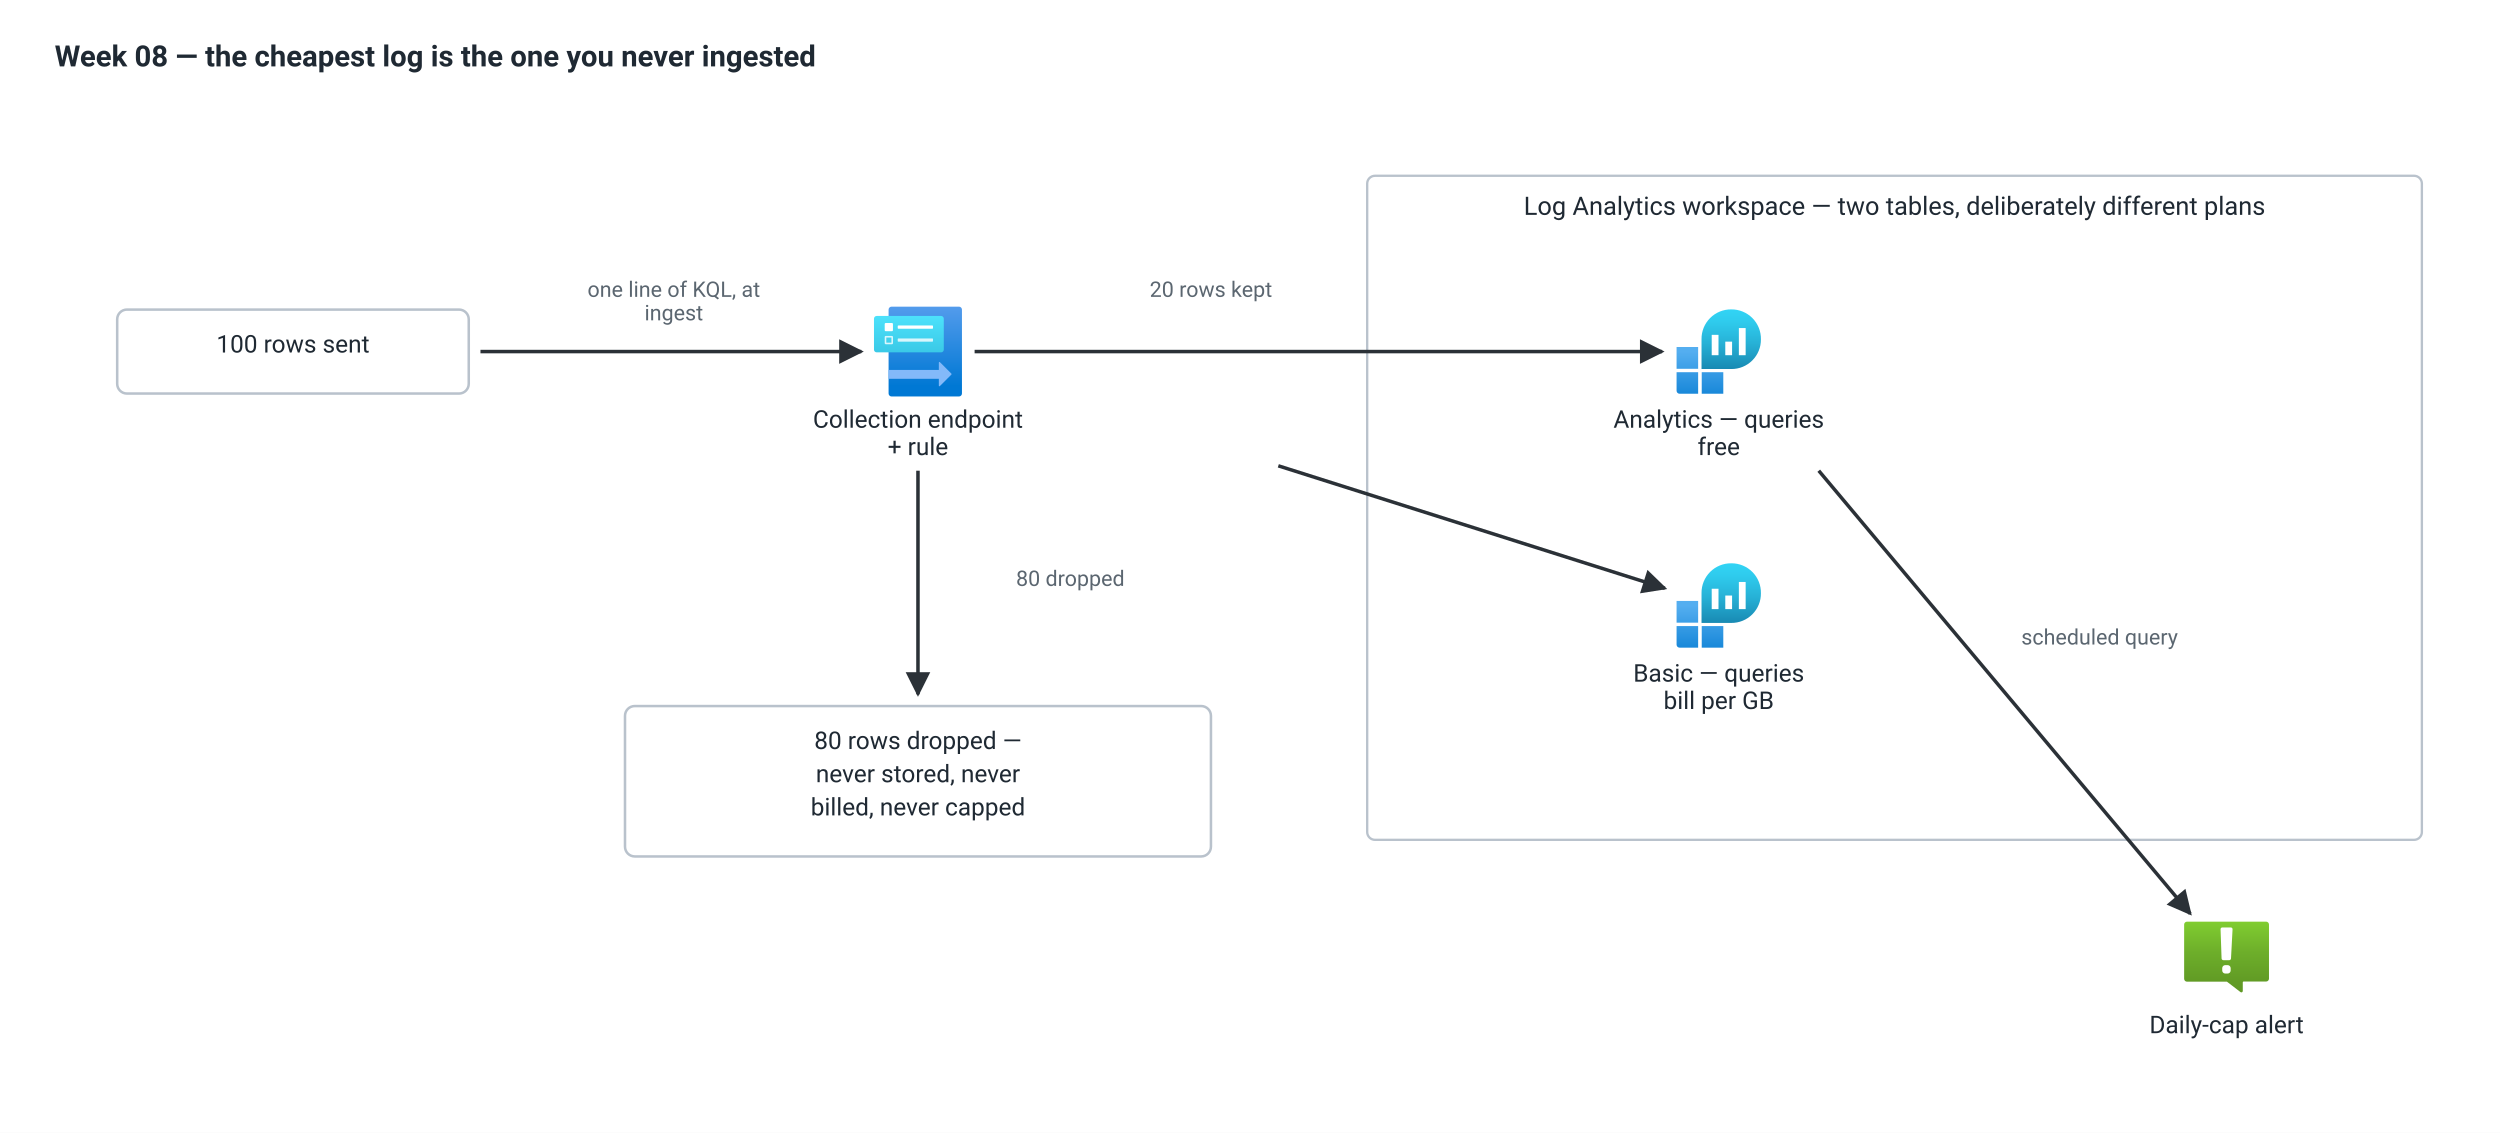
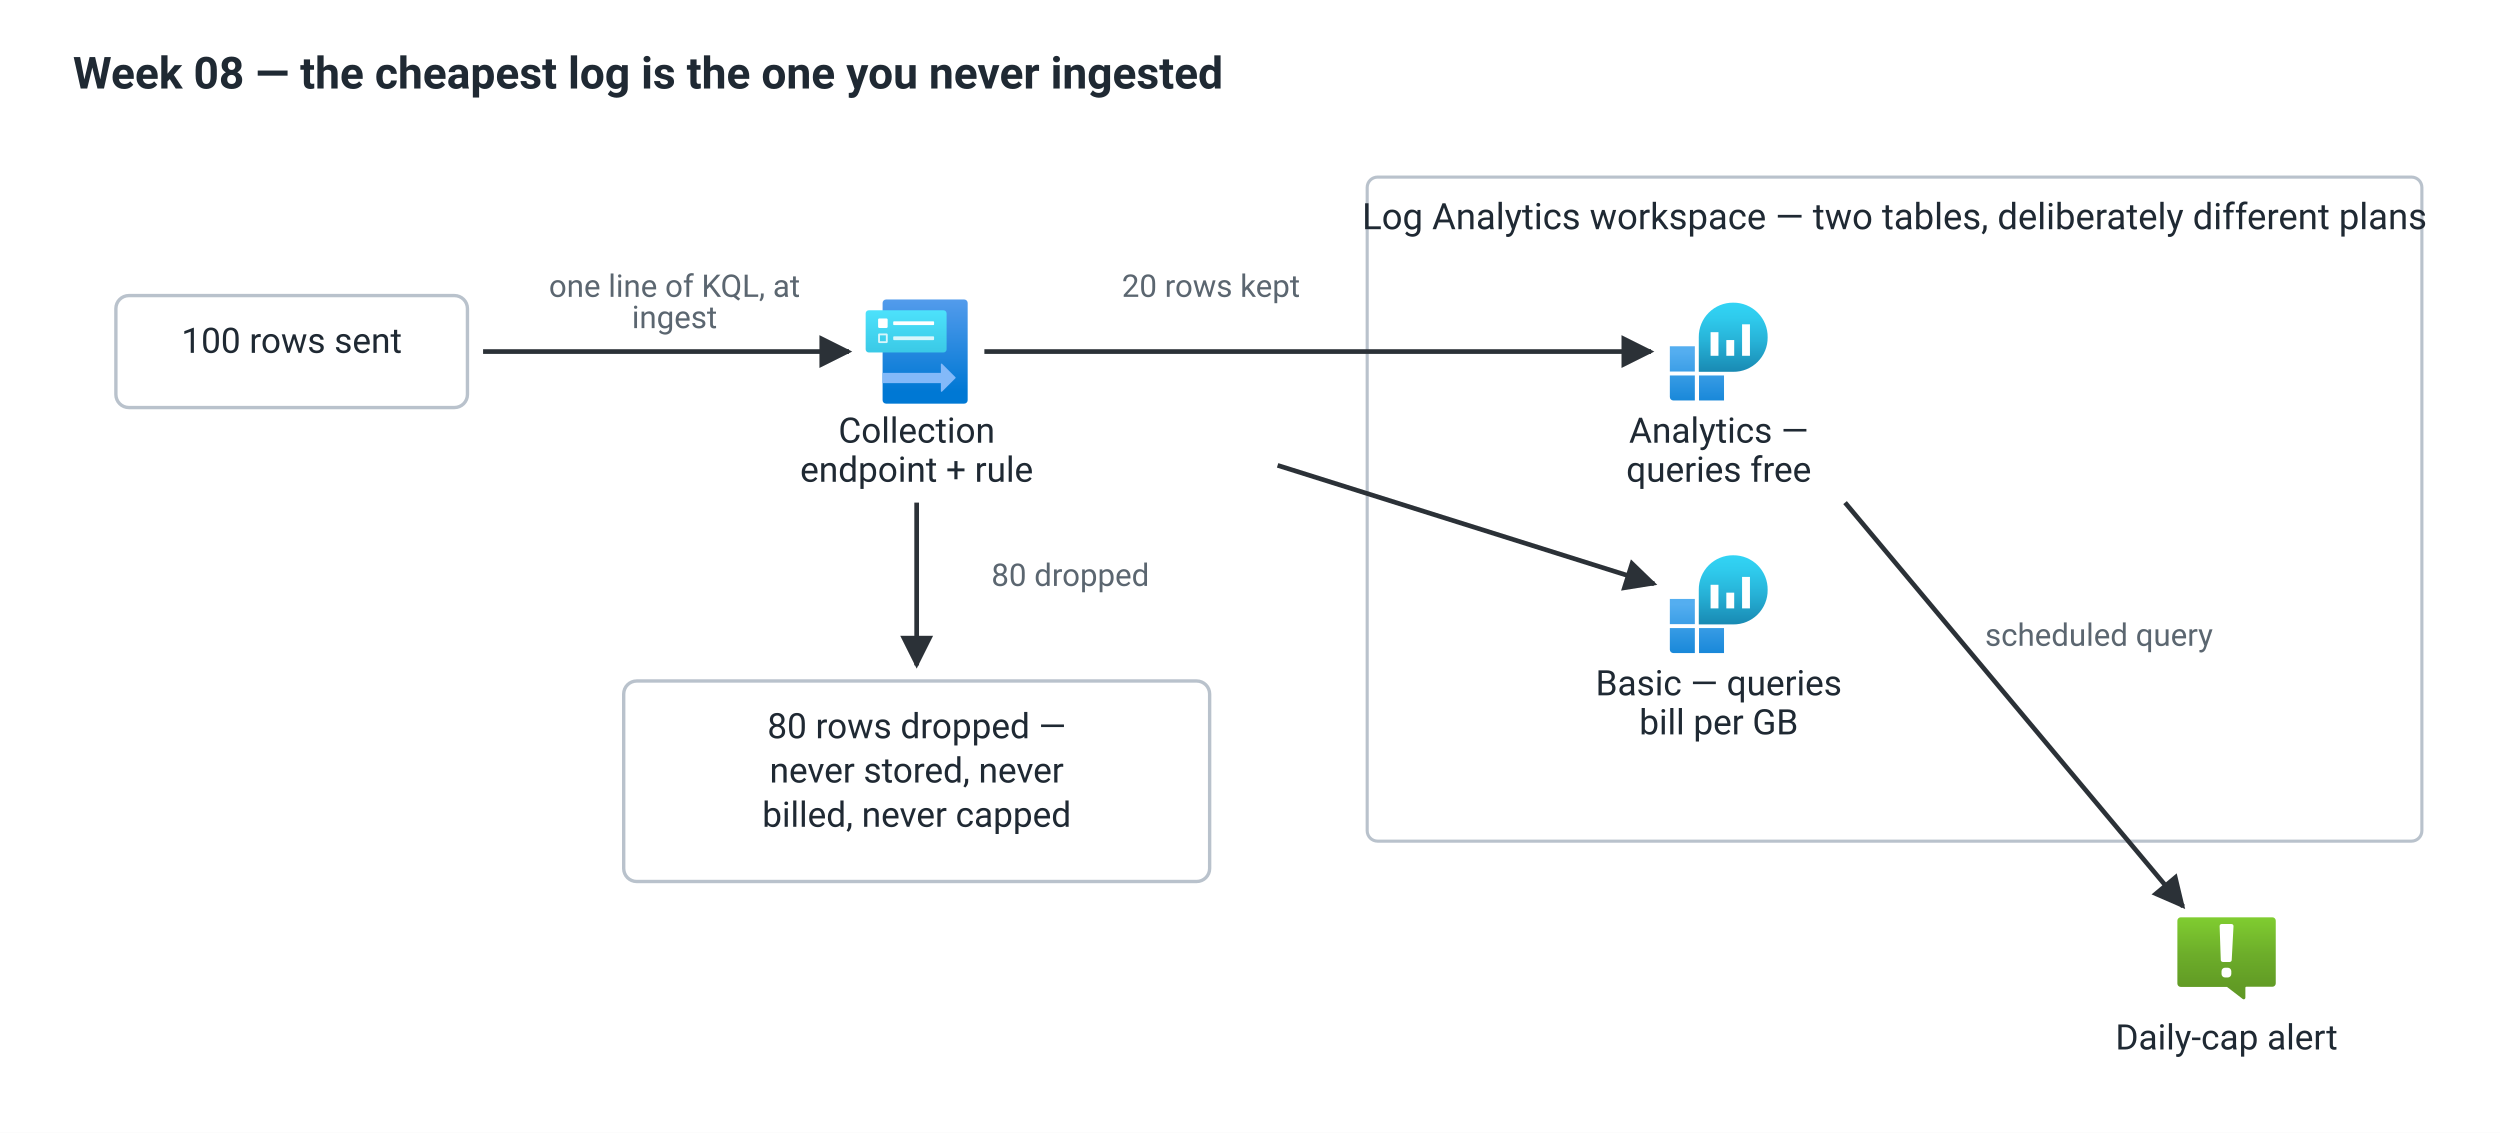
- <svg xmlns="http://www.w3.org/2000/svg" viewBox="0 0 1280 580" width="1280" height="580" role="img" aria-label="Architecture diagram. One hundred rows are sent to a data collection endpoint and rule, where a single line of KQL is applied at ingest time. Eighty rows are dropped there: never stored, never billed, and never counted against the daily cap. The twenty rows that are kept land in a Log Analytics workspace holding two custom tables on deliberately different plans, an Analytics table for the alerting path whose queries are free to run, and a Basic table for the incident path which is cheaper to ingest but bills per gigabyte scanned. A scheduled query alert watches for the daily cap being reached, because a cap that trips in silence is data loss nobody noticed.">
+ <svg xmlns="http://www.w3.org/2000/svg" viewBox="0 0 960 435" width="960" height="435" role="img" aria-label="Architecture diagram. One hundred rows are sent to a data collection endpoint and rule, where a single line of KQL is applied at ingest time. Eighty rows are dropped there: never stored, never billed, and never counted against the daily cap. The twenty rows that are kept land in a Log Analytics workspace holding two custom tables on deliberately different plans, an Analytics table for the alerting path whose queries are free to run, and a Basic table for the incident path which is cheaper to ingest but bills per gigabyte scanned. A scheduled query alert watches for the daily cap being reached, because a cap that trips in silence is data loss nobody noticed.">
  <defs>
    <marker id="arw" viewBox="0 0 10 10" refX="9" refY="5" markerWidth="7" markerHeight="7" orient="auto-start-reverse">
      <path d="M0,0 L10,5 L0,10 z" fill="#2b3137" />
    </marker>
  </defs>
-   <rect x="0" y="0" width="1280" height="580" fill="#ffffff" />
-   <text x="28" y="34" font-family="-apple-system, BlinkMacSystemFont, Segoe UI, Roboto, Helvetica, Arial, sans-serif" font-size="15" font-weight="700" fill="#1f2933">Week 08 — the cheapest log is the one you never ingested</text>
-   <rect x="700" y="90" width="540" height="340" rx="4" fill="#ffffff" stroke="#b9c2cc" stroke-width="1.2" />
-   <text x="970.0" y="110" font-family="-apple-system, BlinkMacSystemFont, Segoe UI, Roboto, Helvetica, Arial, sans-serif" font-size="13" fill="#1f2933" text-anchor="middle">Log Analytics workspace — two tables, deliberately different plans</text>
-   <path d="M246.0,180.0 L441.0,180.0" fill="none" stroke="#2b3137" stroke-width="1.8" marker-end="url(#arw)" />
-   <text x="345" y="152" font-family="-apple-system, BlinkMacSystemFont, Segoe UI, Roboto, Helvetica, Arial, sans-serif" font-size="11" fill="#5b6670" text-anchor="middle">one line of KQL, at</text>
-   <text x="345" y="164" font-family="-apple-system, BlinkMacSystemFont, Segoe UI, Roboto, Helvetica, Arial, sans-serif" font-size="11" fill="#5b6670" text-anchor="middle">ingest</text>
-   <path d="M499.0,180.0 L851.0,180.0" fill="none" stroke="#2b3137" stroke-width="1.8" marker-end="url(#arw)" />
-   <text x="620" y="152" font-family="-apple-system, BlinkMacSystemFont, Segoe UI, Roboto, Helvetica, Arial, sans-serif" font-size="11" fill="#5b6670" text-anchor="middle">20 rows kept</text>
-   <path d="M654.5,238.5 L852.4,301.2" fill="none" stroke="#2b3137" stroke-width="1.8" marker-end="url(#arw)" />
-   <path d="M470.0,241.0 L470.0,355.5" fill="none" stroke="#2b3137" stroke-width="1.8" marker-end="url(#arw)" />
-   <text x="548" y="300" font-family="-apple-system, BlinkMacSystemFont, Segoe UI, Roboto, Helvetica, Arial, sans-serif" font-size="11" fill="#5b6670" text-anchor="middle">80 dropped</text>
-   <path d="M931.2,241.0 L1121.4,467.8" fill="none" stroke="#2b3137" stroke-width="1.8" marker-end="url(#arw)" />
-   <text x="1075" y="330" font-family="-apple-system, BlinkMacSystemFont, Segoe UI, Roboto, Helvetica, Arial, sans-serif" font-size="11" fill="#5b6670" text-anchor="middle">scheduled query</text>
-   <rect x="60.0" y="158.5" width="180" height="43" rx="5" fill="#ffffff" stroke="#b9c2cc" stroke-width="1.3" />
-   <text x="150" y="180.5" font-family="-apple-system, BlinkMacSystemFont, Segoe UI, Roboto, Helvetica, Arial, sans-serif" font-size="12.5" fill="#1f2933" text-anchor="middle">100 rows sent</text>
-   <g transform="translate(447.0,157.0) scale(2.555556)">
+   <rect x="0" y="0" width="960" height="435" fill="#ffffff" />
+   <text x="28" y="34" font-family="-apple-system, BlinkMacSystemFont, Segoe UI, Roboto, Helvetica, Arial, sans-serif" font-size="17" font-weight="700" fill="#1f2933">Week 08 — the cheapest log is the one you never ingested</text>
+   <rect x="525" y="68" width="405" height="255" rx="4" fill="#ffffff" stroke="#b9c2cc" stroke-width="1.2" />
+   <text x="727.5" y="88" font-family="-apple-system, BlinkMacSystemFont, Segoe UI, Roboto, Helvetica, Arial, sans-serif" font-size="14" fill="#1f2933" text-anchor="middle">Log Analytics workspace — two tables, deliberately different plans</text>
+   <path d="M185.5,135.0 L326.0,135.0" fill="none" stroke="#2b3137" stroke-width="1.8" marker-end="url(#arw)" />
+   <text x="259" y="114" font-family="-apple-system, BlinkMacSystemFont, Segoe UI, Roboto, Helvetica, Arial, sans-serif" font-size="12" fill="#5b6670" text-anchor="middle">one line of KQL, at</text>
+   <text x="259" y="126" font-family="-apple-system, BlinkMacSystemFont, Segoe UI, Roboto, Helvetica, Arial, sans-serif" font-size="12" fill="#5b6670" text-anchor="middle">ingest</text>
+   <path d="M378.0,135.0 L634.0,135.0" fill="none" stroke="#2b3137" stroke-width="1.8" marker-end="url(#arw)" />
+   <text x="465" y="114" font-family="-apple-system, BlinkMacSystemFont, Segoe UI, Roboto, Helvetica, Arial, sans-serif" font-size="12" fill="#5b6670" text-anchor="middle">20 rows kept</text>
+   <path d="M490.6,178.7 L635.2,224.2" fill="none" stroke="#2b3137" stroke-width="1.8" marker-end="url(#arw)" />
+   <path d="M352.0,193.0 L352.0,255.5" fill="none" stroke="#2b3137" stroke-width="1.8" marker-end="url(#arw)" />
+   <text x="411" y="225" font-family="-apple-system, BlinkMacSystemFont, Segoe UI, Roboto, Helvetica, Arial, sans-serif" font-size="12" fill="#5b6670" text-anchor="middle">80 dropped</text>
+   <path d="M708.5,193.0 L838.3,348.1" fill="none" stroke="#2b3137" stroke-width="1.8" marker-end="url(#arw)" />
+   <text x="806" y="248" font-family="-apple-system, BlinkMacSystemFont, Segoe UI, Roboto, Helvetica, Arial, sans-serif" font-size="12" fill="#5b6670" text-anchor="middle">scheduled query</text>
+   <rect x="44.5" y="113.5" width="135" height="43" rx="5" fill="#ffffff" stroke="#b9c2cc" stroke-width="1.3" />
+   <text x="112" y="135.5" font-family="-apple-system, BlinkMacSystemFont, Segoe UI, Roboto, Helvetica, Arial, sans-serif" font-size="13.5" fill="#1f2933" text-anchor="middle">100 rows sent</text>
+   <g transform="translate(332.0,115.0) scale(2.222222)">
    <defs>
      <linearGradient id="n1i1" x1="10.463" y1="15.888" x2="10.463" y2="-2.112" gradientUnits="userSpaceOnUse">
        <stop offset="0" stop-color="#0078d4" />
        <stop offset="1" stop-color="#5ea0ef" />
      </linearGradient>
      <linearGradient id="n1i0" x1="7.179" y1="0.537" x2="7.179" y2="12.51" gradientUnits="userSpaceOnUse">
        <stop offset="0" stop-color="#50e6ff" />
        <stop offset="1" stop-color="#32bedd" />
      </linearGradient>
    </defs>
    <rect x="3.113" width="14.7" height="18" rx="0.6" fill="url(#n1i1)" />
    <rect x="0.187" y="1.867" width="13.985" height="7.291" rx="0.541" fill="url(#n1i0)" />
    <path d="M11.887,4.423H5.069a.122.122,0,0,1-.124-.12V3.9a.123.123,0,0,1,.123-.123h6.818a.124.124,0,0,1,.124.123v.4a.122.122,0,0,1-.122.123Zm-7.9.291V3.488a.212.212,0,0,0-.212-.212H2.547a.212.212,0,0,0-.212.211h0V4.714a.211.211,0,0,0,.211.211H3.773a.211.211,0,0,0,.212-.211Z" fill="#fff" />
    <path d="M11.886,7.023H5.069A.124.124,0,0,1,4.945,6.9h0V6.494a.124.124,0,0,1,.124-.124h6.816a.125.125,0,0,1,.124.124v.4a.125.125,0,0,1-.123.125ZM3.68,6.194H2.657v1.02H3.68V6.194m.107-.321A.216.216,0,0,1,4,6.087V7.32a.214.214,0,0,1-.214.213H2.55a.213.213,0,0,1-.213-.213V6.083A.213.213,0,0,1,2.55,5.87Z" fill="#fff" opacity="0.8" />
    <path d="M13.382,11.108a.121.121,0,0,0-.084-.035.118.118,0,0,0-.117.119v1.365h0v.122H3.113v1.773H13.181v1.385a.118.118,0,0,0,.2.084L15.705,13.6l0,0a.117.117,0,0,0,0-.166Z" fill="#83b9f9" />​
</g>
-   <text x="470" y="219.0" font-family="-apple-system, BlinkMacSystemFont, Segoe UI, Roboto, Helvetica, Arial, sans-serif" font-size="12.5" fill="#1f2933" text-anchor="middle">Collection endpoint</text>
-   <text x="470" y="233.0" font-family="-apple-system, BlinkMacSystemFont, Segoe UI, Roboto, Helvetica, Arial, sans-serif" font-size="12.5" fill="#1f2933" text-anchor="middle">+ rule</text>
-   <g transform="translate(857.0,157.0) scale(2.555556)">
+   <text x="352" y="170.0" font-family="-apple-system, BlinkMacSystemFont, Segoe UI, Roboto, Helvetica, Arial, sans-serif" font-size="13.5" fill="#1f2933" text-anchor="middle">Collection</text>
+   <text x="352" y="185.0" font-family="-apple-system, BlinkMacSystemFont, Segoe UI, Roboto, Helvetica, Arial, sans-serif" font-size="13.5" fill="#1f2933" text-anchor="middle">endpoint + rule</text>
+   <g transform="translate(640.0,115.0) scale(2.222222)">
    <defs>
      <linearGradient id="n2i0" x1="5.23" y1="17.45" x2="5.23" y2="8.09" gradientUnits="userSpaceOnUse">
        <stop offset="0" stop-color="#1988d9" />
        <stop offset="0.9" stop-color="#54aef0" />
      </linearGradient>
      <linearGradient id="n2i1" x1="11.5" y1="12.45" x2="11.5" y2="0.55" gradientUnits="userSpaceOnUse">
        <stop offset="0" stop-color="#198ab3" />
        <stop offset="0.01" stop-color="#198bb4" />
        <stop offset="0.44" stop-color="#27b2d7" />
        <stop offset="0.79" stop-color="#2fcbed" />
        <stop offset="1" stop-color="#32d4f5" />
      </linearGradient>
    </defs>
    <path d="M5.59,13.13H9.91v4.32H5.59ZM1.15,17.45H4.87V13.13H.55v3.72A.6.6,0,0,0,1.15,17.45Zm-.6-5H4.87V8.09H.55Z" fill="url(#n2i0)" />
    <path d="M11.5.55a5.89,5.89,0,0,1,5.95,6,5.89,5.89,0,0,1-5.95,5.95H5.55V6.5A5.89,5.89,0,0,1,11.5.55Z" fill-rule="evenodd" fill="url(#n2i1)" />
    <rect x="7.59" y="5.65" width="1.36" height="4.08" fill="#fff" />
    <rect x="10.31" y="7.01" width="1.36" height="2.72" fill="#fff" />
    <rect x="13.03" y="4.29" width="1.36" height="5.44" fill="#fff" />
  </g>
-   <text x="880" y="219.0" font-family="-apple-system, BlinkMacSystemFont, Segoe UI, Roboto, Helvetica, Arial, sans-serif" font-size="12.5" fill="#1f2933" text-anchor="middle">Analytics — queries</text>
-   <text x="880" y="233.0" font-family="-apple-system, BlinkMacSystemFont, Segoe UI, Roboto, Helvetica, Arial, sans-serif" font-size="12.5" fill="#1f2933" text-anchor="middle">free</text>
-   <g transform="translate(857.0,287.0) scale(2.555556)">
+   <text x="660" y="170.0" font-family="-apple-system, BlinkMacSystemFont, Segoe UI, Roboto, Helvetica, Arial, sans-serif" font-size="13.5" fill="#1f2933" text-anchor="middle">Analytics —</text>
+   <text x="660" y="185.0" font-family="-apple-system, BlinkMacSystemFont, Segoe UI, Roboto, Helvetica, Arial, sans-serif" font-size="13.5" fill="#1f2933" text-anchor="middle">queries free</text>
+   <g transform="translate(640.0,212.0) scale(2.222222)">
    <defs>
      <linearGradient id="n3i0" x1="5.23" y1="17.45" x2="5.23" y2="8.09" gradientUnits="userSpaceOnUse">
        <stop offset="0" stop-color="#1988d9" />
        <stop offset="0.9" stop-color="#54aef0" />
      </linearGradient>
      <linearGradient id="n3i1" x1="11.5" y1="12.45" x2="11.5" y2="0.55" gradientUnits="userSpaceOnUse">
        <stop offset="0" stop-color="#198ab3" />
        <stop offset="0.01" stop-color="#198bb4" />
        <stop offset="0.44" stop-color="#27b2d7" />
        <stop offset="0.79" stop-color="#2fcbed" />
        <stop offset="1" stop-color="#32d4f5" />
      </linearGradient>
    </defs>
    <path d="M5.59,13.13H9.91v4.32H5.59ZM1.15,17.45H4.87V13.13H.55v3.72A.6.6,0,0,0,1.15,17.45Zm-.6-5H4.87V8.09H.55Z" fill="url(#n3i0)" />
    <path d="M11.5.55a5.89,5.89,0,0,1,5.95,6,5.89,5.89,0,0,1-5.95,5.95H5.55V6.5A5.89,5.89,0,0,1,11.5.55Z" fill-rule="evenodd" fill="url(#n3i1)" />
    <rect x="7.59" y="5.65" width="1.36" height="4.08" fill="#fff" />
    <rect x="10.31" y="7.01" width="1.36" height="2.72" fill="#fff" />
    <rect x="13.03" y="4.29" width="1.36" height="5.44" fill="#fff" />
  </g>
-   <text x="880" y="349.0" font-family="-apple-system, BlinkMacSystemFont, Segoe UI, Roboto, Helvetica, Arial, sans-serif" font-size="12.5" fill="#1f2933" text-anchor="middle">Basic — queries</text>
-   <text x="880" y="363.0" font-family="-apple-system, BlinkMacSystemFont, Segoe UI, Roboto, Helvetica, Arial, sans-serif" font-size="12.5" fill="#1f2933" text-anchor="middle">bill per GB</text>
-   <rect x="320.0" y="361.5" width="300" height="77" rx="5" fill="#ffffff" stroke="#b9c2cc" stroke-width="1.3" />
-   <text x="470" y="383.5" font-family="-apple-system, BlinkMacSystemFont, Segoe UI, Roboto, Helvetica, Arial, sans-serif" font-size="12.5" fill="#1f2933" text-anchor="middle">80 rows dropped —</text>
-   <text x="470" y="400.5" font-family="-apple-system, BlinkMacSystemFont, Segoe UI, Roboto, Helvetica, Arial, sans-serif" font-size="12.5" fill="#1f2933" text-anchor="middle">never stored, never</text>
-   <text x="470" y="417.5" font-family="-apple-system, BlinkMacSystemFont, Segoe UI, Roboto, Helvetica, Arial, sans-serif" font-size="12.5" fill="#1f2933" text-anchor="middle">billed, never capped</text>
-   <g transform="translate(1117.0,467.0) scale(2.555556)">
+   <text x="660" y="267.0" font-family="-apple-system, BlinkMacSystemFont, Segoe UI, Roboto, Helvetica, Arial, sans-serif" font-size="13.5" fill="#1f2933" text-anchor="middle">Basic — queries</text>
+   <text x="660" y="282.0" font-family="-apple-system, BlinkMacSystemFont, Segoe UI, Roboto, Helvetica, Arial, sans-serif" font-size="13.5" fill="#1f2933" text-anchor="middle">bill per GB</text>
+   <rect x="239.5" y="261.5" width="225" height="77" rx="5" fill="#ffffff" stroke="#b9c2cc" stroke-width="1.3" />
+   <text x="352" y="283.5" font-family="-apple-system, BlinkMacSystemFont, Segoe UI, Roboto, Helvetica, Arial, sans-serif" font-size="13.5" fill="#1f2933" text-anchor="middle">80 rows dropped —</text>
+   <text x="352" y="300.5" font-family="-apple-system, BlinkMacSystemFont, Segoe UI, Roboto, Helvetica, Arial, sans-serif" font-size="13.5" fill="#1f2933" text-anchor="middle">never stored, never</text>
+   <text x="352" y="317.5" font-family="-apple-system, BlinkMacSystemFont, Segoe UI, Roboto, Helvetica, Arial, sans-serif" font-size="13.5" fill="#1f2933" text-anchor="middle">billed, never capped</text>
+   <g transform="translate(835.0,348.0) scale(2.222222)">
    <defs>
      <linearGradient id="n5i0" x1="9" y1="17.2" x2="9" y2="-3.28" gradientUnits="userSpaceOnUse">
        <stop offset="0" stop-color="#5e9624" />
        <stop offset="0.18" stop-color="#629c25" />
        <stop offset="0.44" stop-color="#6dae2a" />
        <stop offset="0.73" stop-color="#7fcb30" />
        <stop offset="0.82" stop-color="#86d633" />
      </linearGradient>
    </defs>
    <g>
      <path d="M17.5,2.5V13.33a.58.58,0,0,1-.58.58H12.4a.15.15,0,0,0-.15.14V15.8a.28.28,0,0,1-.45.23L9.08,13.94l-.09,0H1.08a.58.58,0,0,1-.58-.58V2.5a.58.58,0,0,1,.58-.59H16.92A.58.58,0,0,1,17.5,2.5Z" fill="url(#n5i0)" />
      <path d="M9.54,9.63H8.38A.36.36,0,0,1,8,9.29L7.8,3.43a.35.35,0,0,1,.35-.36h1.7a.35.35,0,0,1,.35.37L9.89,9.3A.35.35,0,0,1,9.54,9.63Z" fill="#fff" />
      <rect x="8.13" y="10.62" width="1.69" height="1.69" rx="0.61" fill="#fff" />
    </g>
  </g>
-   <text x="1140" y="529.0" font-family="-apple-system, BlinkMacSystemFont, Segoe UI, Roboto, Helvetica, Arial, sans-serif" font-size="12.5" fill="#1f2933" text-anchor="middle">Daily-cap alert</text>
+   <text x="855" y="403.0" font-family="-apple-system, BlinkMacSystemFont, Segoe UI, Roboto, Helvetica, Arial, sans-serif" font-size="13.5" fill="#1f2933" text-anchor="middle">Daily-cap alert</text>
</svg>
